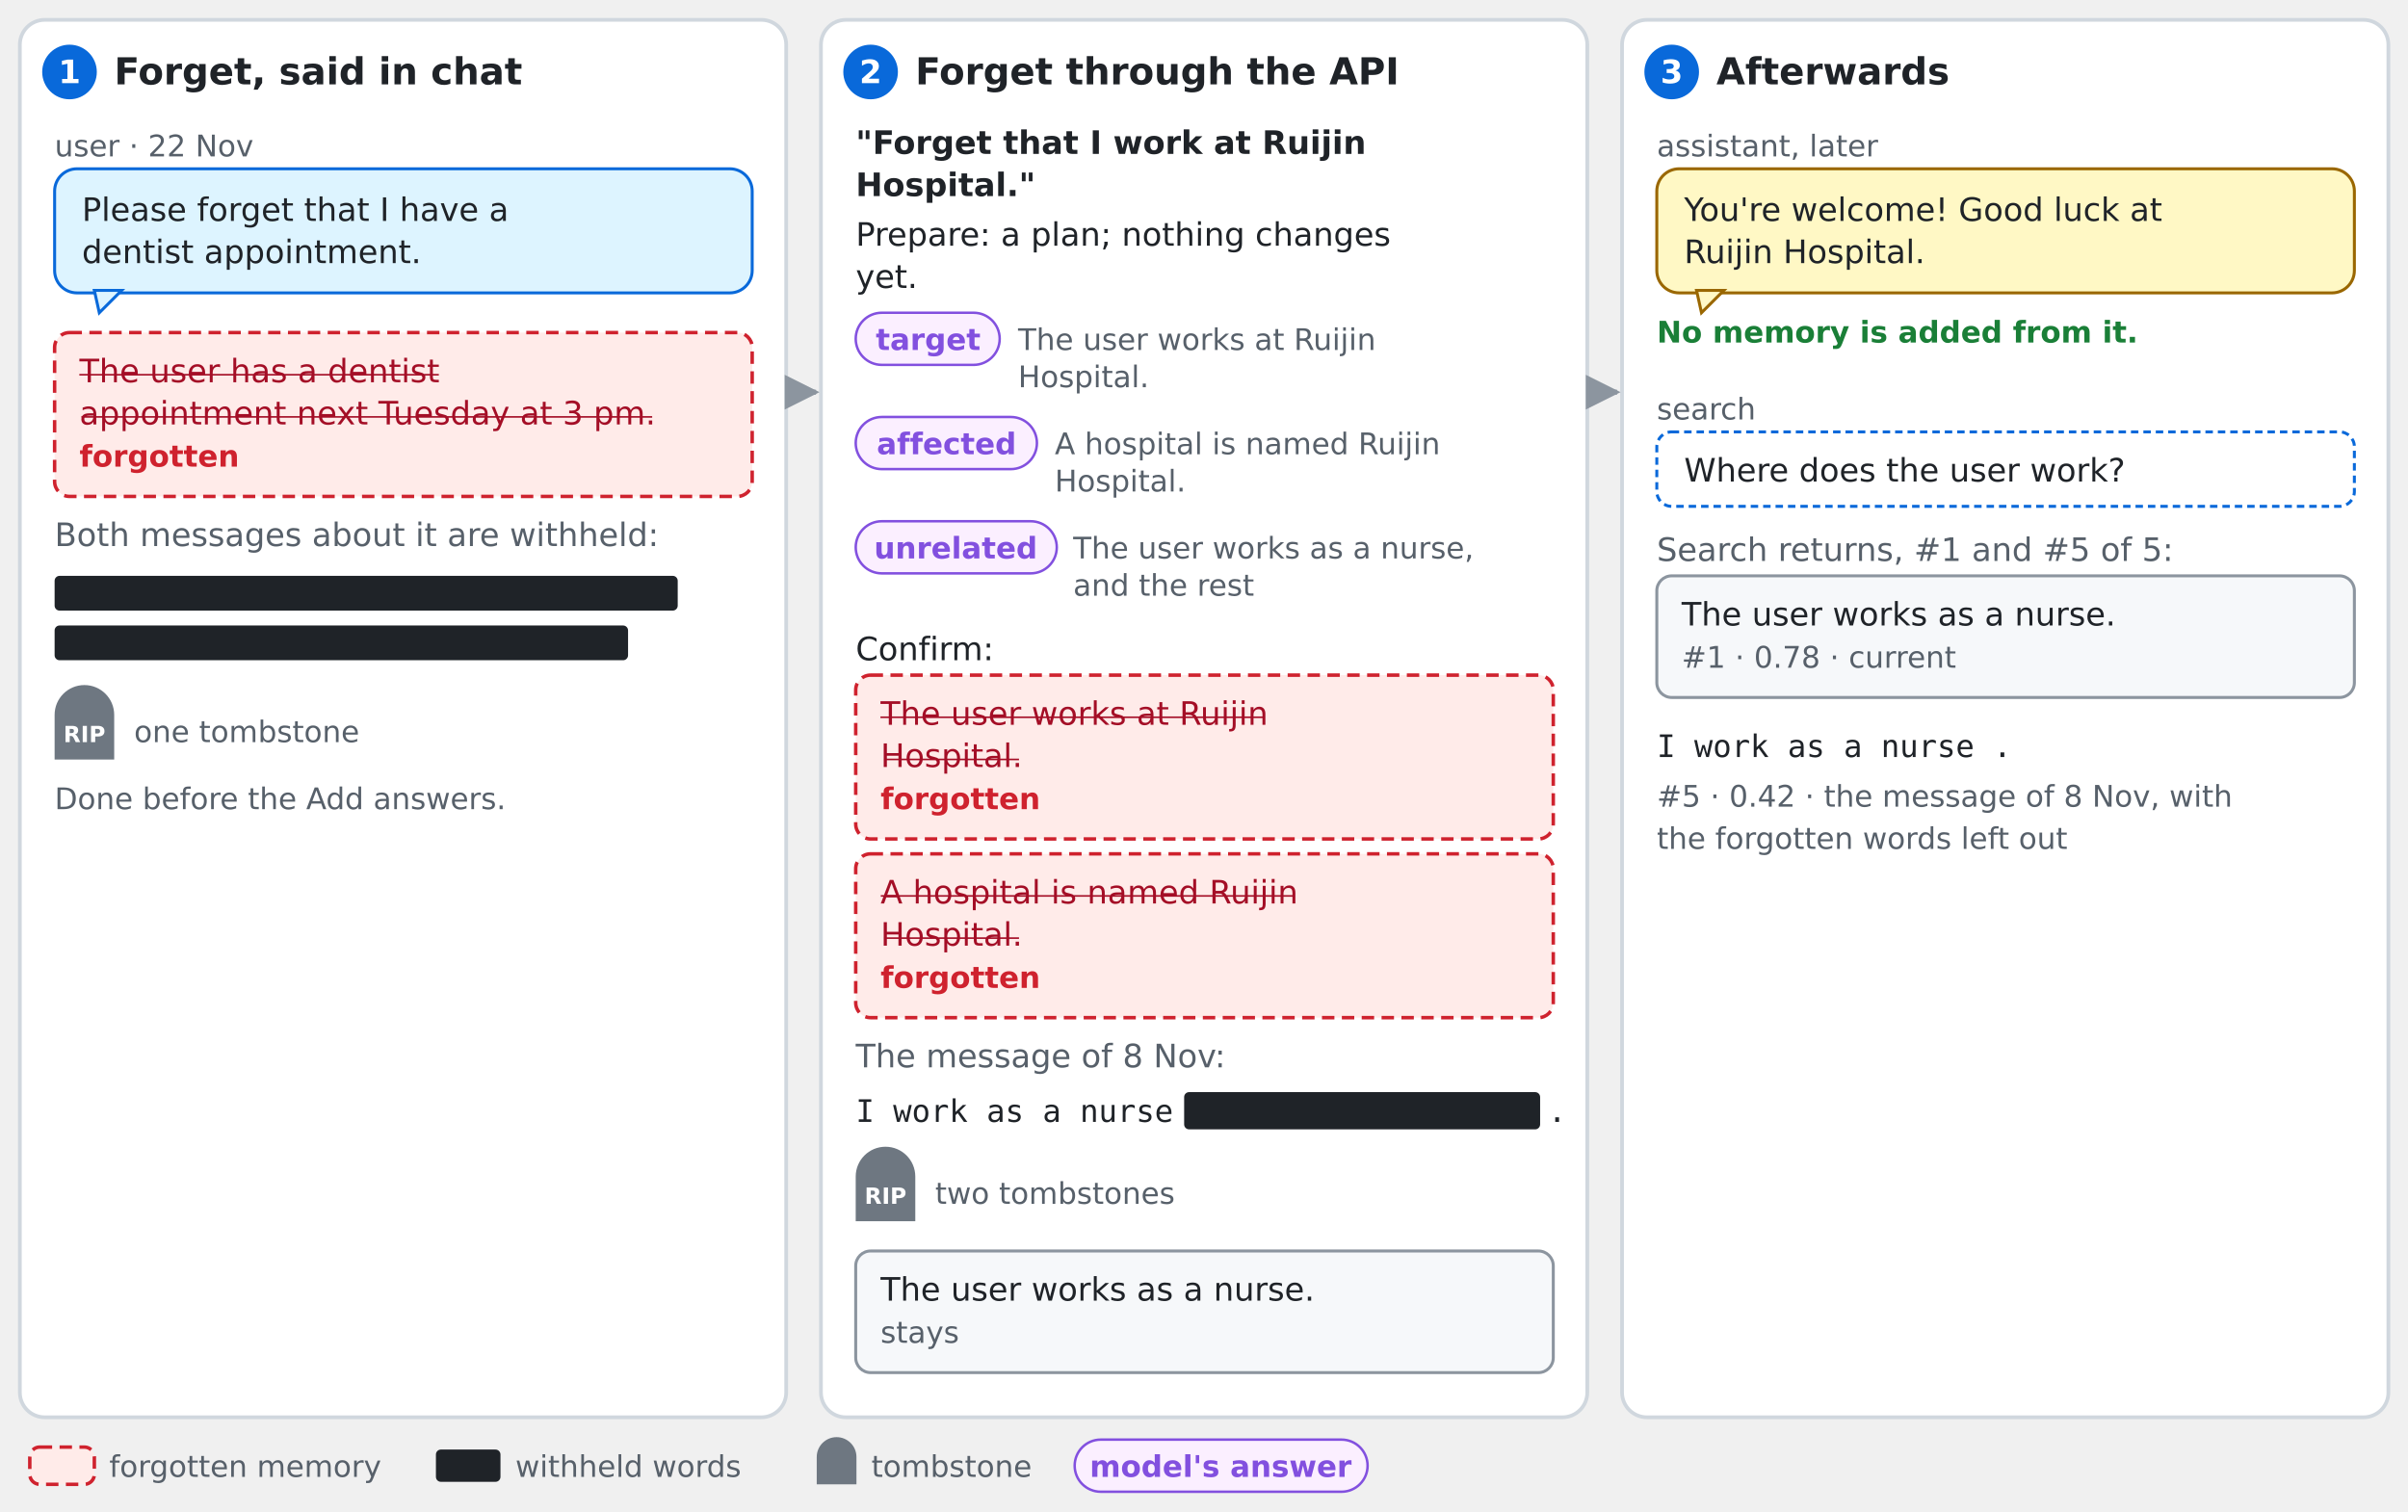
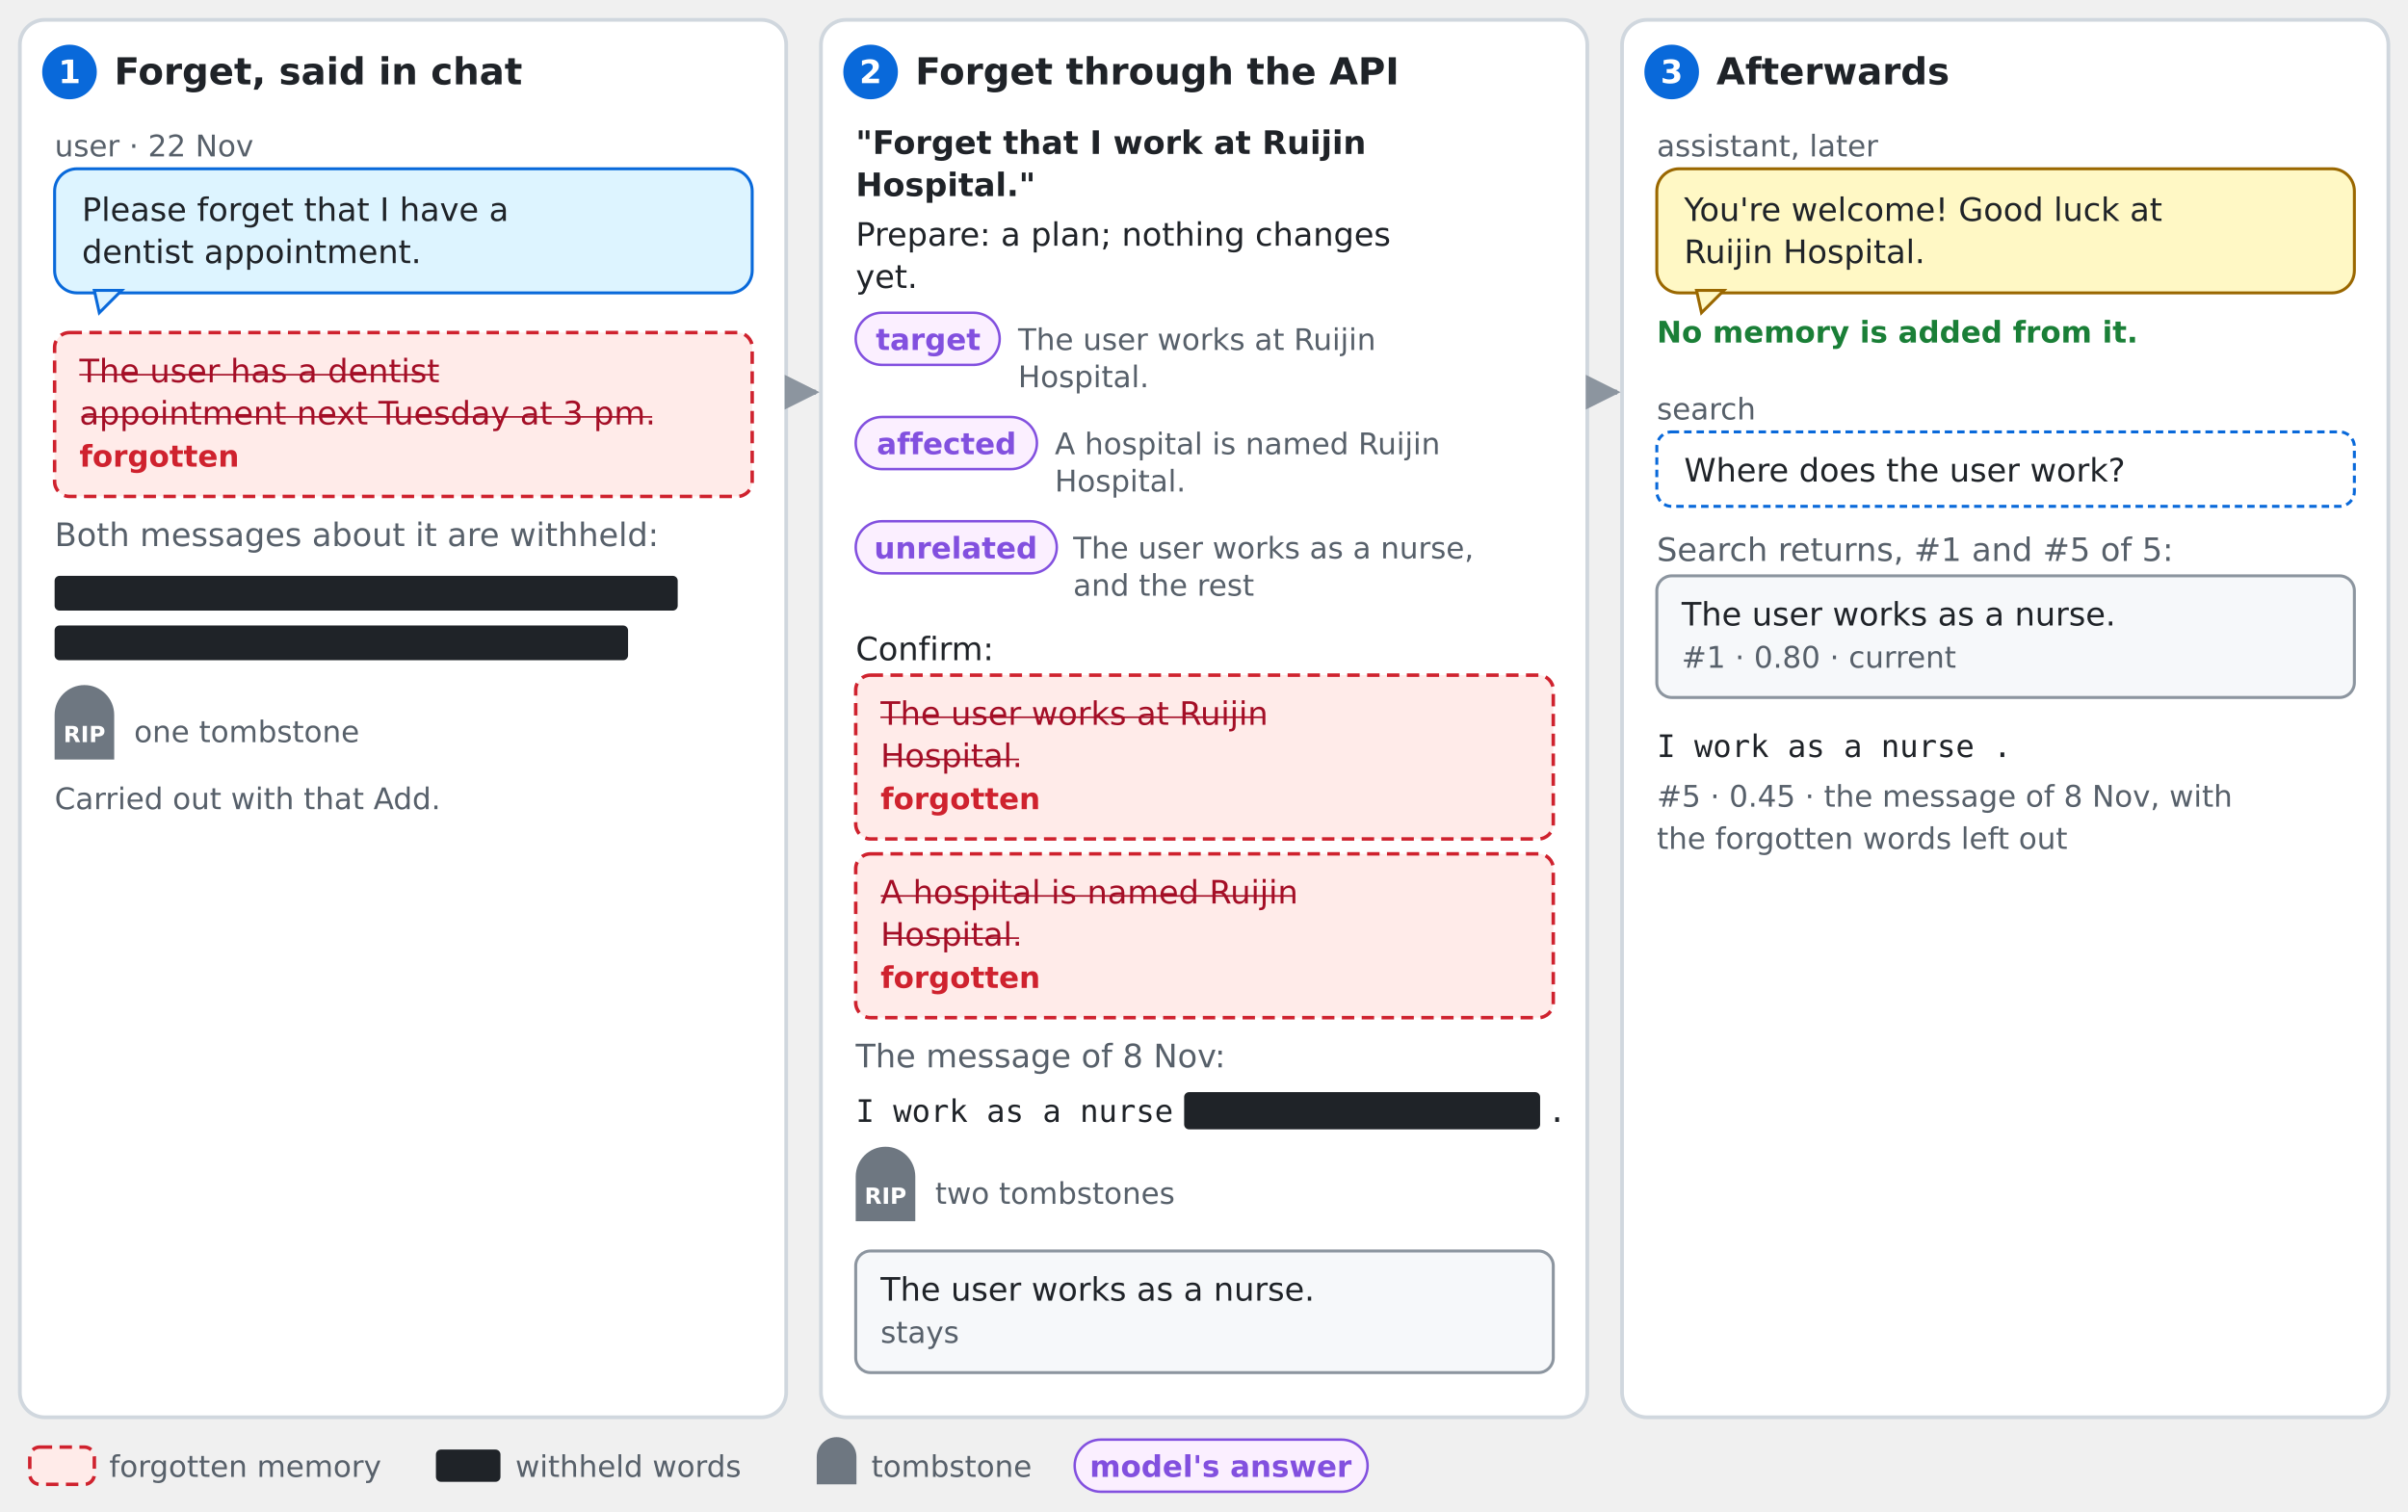
<svg xmlns="http://www.w3.org/2000/svg" width="970" height="609" viewBox="0 0 970 609" role="img" aria-labelledby="t d">
  <style>
.frame{fill:#ffffff;stroke:#d0d7de;stroke-width:1.5}
.ftitle{font:bold 15px "DejaVu Sans",Verdana,Arial,Helvetica,sans-serif;fill:#1f2328}
.num{font:bold 13px "DejaVu Sans",Verdana,Arial,Helvetica,sans-serif;fill:#ffffff}
.numbg{fill:#0969da}
.who{font:12px "DejaVu Sans",Verdana,Arial,Helvetica,sans-serif;fill:#57606a}
.t{font:13px "DejaVu Sans",Verdana,Arial,Helvetica,sans-serif;fill:#1f2328}
.t12{font:12px "DejaVu Sans",Verdana,Arial,Helvetica,sans-serif;fill:#1f2328}
.tm{font:13px "DejaVu Sans",Verdana,Arial,Helvetica,sans-serif;fill:#57606a}
.tb{font:bold 13px "DejaVu Sans",Verdana,Arial,Helvetica,sans-serif;fill:#1f2328}
.ts{font:12px "DejaVu Sans",Verdana,Arial,Helvetica,sans-serif;fill:#57606a}
.mono{font:12.5px "DejaVu Sans Mono",Menlo,Consolas,monospace;fill:#1f2328}
.ubub{fill:#ddf4ff;stroke:#0969da;stroke-width:1.2}
.abub{fill:#fff8c5;stroke:#9a6700;stroke-width:1.2}
.query{fill:#ffffff;stroke:#0969da;stroke-width:1.2;stroke-dasharray:3 2}
.card{fill:#f6f8fa;stroke:#8c959f;stroke-width:1.2}
.pick{fill:#ddf4ff;stroke:#0969da;stroke-width:1.6}
.new{fill:#dafbe1;stroke:#1a7f37;stroke-width:1.6}
.past{fill:#eaeef2;stroke:#8c959f;stroke-width:1.2;stroke-dasharray:4 3}
.gone{fill:#ffebe9;stroke:#cf222e;stroke-width:1.4;stroke-dasharray:5 3}
.pastt{font:13px "DejaVu Sans",Verdana,Arial,Helvetica,sans-serif;fill:#59636e}
.gonet{font:13px "DejaVu Sans",Verdana,Arial,Helvetica,sans-serif;fill:#a40e26;text-decoration:line-through}
.chipj{fill:#fbefff;stroke:#8250df;stroke-width:1}
.chipjt{font:bold 12px "DejaVu Sans",Verdana,Arial,Helvetica,sans-serif;fill:#8250df}
.chipp{fill:#f6f8fa;stroke:#57606a;stroke-width:1}
.chippt{font:bold 12px "DejaVu Sans",Verdana,Arial,Helvetica,sans-serif;fill:#424a53}
.okt{font:bold 12px "DejaVu Sans",Verdana,Arial,Helvetica,sans-serif;fill:#1a7f37}
.badt{font:bold 12px "DejaVu Sans",Verdana,Arial,Helvetica,sans-serif;fill:#cf222e}
.hl{fill:#fff1a6}
.redact{fill:#1f2328}
.tomb{fill:#6e7781}
.tombt{font:bold 9px "DejaVu Sans",Verdana,Arial,Helvetica,sans-serif;fill:#ffffff}
.arrow{stroke:#8c959f;stroke-width:2;fill:none}
.head{fill:#8c959f}
.link{stroke:#1a7f37;stroke-width:1.6;fill:none;stroke-dasharray:4 3}
@media (prefers-color-scheme:dark){
.frame{fill:#0d1117;stroke:#3d444d}.ftitle,.t,.t12,.tb,.mono{fill:#f0f6fc}.tm,.ts,.who{fill:#9198a1}
.numbg{fill:#4493f8}.ubub{fill:#0c2d6b;stroke:#4493f8}.abub{fill:#3b2e05;stroke:#d29922}
.query{fill:#0d1117;stroke:#4493f8}.card{fill:#161b22;stroke:#656c76}.pick{fill:#0c2d6b;stroke:#4493f8}
.new{fill:#0f2d1a;stroke:#3fb950}.past{fill:#21262d;stroke:#656c76}.gone{fill:#3d1418;stroke:#f85149}
.pastt{fill:#8b949e}.gonet{fill:#ff7b72}
.chipj{fill:#271052;stroke:#a371f7}.chipjt{fill:#c297ff}.chipp{fill:#161b22;stroke:#9198a1}.chippt{fill:#d1d9e0}
.okt{fill:#3fb950}.badt{fill:#f85149}.hl{fill:#5a4a00}.redact{fill:#d1d9e0}.tomb{fill:#656c76}
.arrow{stroke:#656c76}.head{fill:#656c76}.link{stroke:#3fb950}}
</style>
  <defs>
    <marker id="h" viewBox="0 0 10 10" refX="9" refY="5" markerWidth="7" markerHeight="7" orient="auto">
      <path class="head" d="M0 0L10 5L0 10z" />
    </marker>
  </defs>
  <rect class="frame" x="8.0" y="8" width="308.7" height="563" rx="10" />
  <circle class="numbg" cx="28.0" cy="29" r="11" />
  <text class="num" x="28.0" y="33.5" text-anchor="middle">1</text>
  <text class="ftitle" x="46.0" y="34.0">Forget, said in chat</text>
  <text class="who" x="22.0" y="63.0">user · 22 Nov</text>
  <rect class="ubub" x="22.0" y="68" width="281" height="50" rx="9" />
  <path class="ubub" d="M38.0 117l2 9l9-9z" />
  <text class="t" x="33.0" y="89.0">Please forget that I have a</text>
  <text class="t" x="33.0" y="106.0">dentist appointment.</text>
  <rect class="gone" x="22.0" y="134" width="281" height="66" rx="6" />
  <text class="gonet" x="32.0" y="154.0">The user has a dentist</text>
  <text class="gonet" x="32.0" y="171.0">appointment next Tuesday at 3 pm.</text>
  <text class="badt" x="32.0" y="188.0">forgotten</text>
  <text class="tm" x="22.0" y="220.0">Both messages about it are withheld:</text>
  <rect class="redact" x="22.0" y="232" width="251" height="14" rx="2" />
  <rect class="redact" x="22.0" y="252" width="231" height="14" rx="2" />
  <path class="tomb" d="M22.0 306v-18a12 12 0 0 1 24 0v18z" />
  <text class="tombt" x="34.0" y="299.0" text-anchor="middle">RIP</text>
  <text class="ts" x="54.0" y="299.0">one tombstone</text>
-   <text class="ts" x="22.0" y="326.0">Done before the Add answers.</text>
+   <text class="ts" x="22.0" y="326.0">Carried out with that Add.</text>
  <rect class="frame" x="330.7" y="8" width="308.7" height="563" rx="10" />
  <circle class="numbg" cx="350.7" cy="29" r="11" />
  <text class="num" x="350.7" y="33.5" text-anchor="middle">2</text>
  <text class="ftitle" x="368.7" y="34.0">Forget through the API</text>
  <text class="tb" x="344.7" y="62.0">"Forget that I work at Ruijin</text>
  <text class="tb" x="344.7" y="79.0">Hospital."</text>
  <text class="t" x="344.7" y="99.0">Prepare: a plan; nothing changes</text>
  <text class="t" x="344.7" y="116.0">yet.</text>
  <rect class="chipj" x="344.7" y="126" width="58" height="21" rx="10.5" />
  <text class="chipjt" x="373.9" y="141.0" text-anchor="middle">target</text>
  <text class="ts" x="410.1" y="141.0">The user works at Ruijin</text>
  <text class="ts" x="410.1" y="156.0">Hospital.</text>
  <rect class="chipj" x="344.7" y="168" width="73" height="21" rx="10.5" />
  <text class="chipjt" x="381.3" y="183.0" text-anchor="middle">affected</text>
  <text class="ts" x="424.9" y="183.0">A hospital is named Ruijin</text>
  <text class="ts" x="424.9" y="198.0">Hospital.</text>
  <rect class="chipj" x="344.7" y="210" width="81" height="21" rx="10.5" />
  <text class="chipjt" x="385.0" y="225.0" text-anchor="middle">unrelated</text>
  <text class="ts" x="432.3" y="225.0">The user works as a nurse,</text>
  <text class="ts" x="432.3" y="240.0">and the rest</text>
  <text class="t" x="344.7" y="266.0">Confirm:</text>
  <rect class="gone" x="344.7" y="272" width="281" height="66" rx="6" />
  <text class="gonet" x="354.7" y="292.0">The user works at Ruijin</text>
  <text class="gonet" x="354.7" y="309.0">Hospital.</text>
  <text class="badt" x="354.7" y="326.0">forgotten</text>
  <rect class="gone" x="344.7" y="344" width="281" height="66" rx="6" />
  <text class="gonet" x="354.7" y="364.0">A hospital is named Ruijin</text>
  <text class="gonet" x="354.7" y="381.0">Hospital.</text>
  <text class="badt" x="354.7" y="398.0">forgotten</text>
  <text class="tm" x="344.7" y="430.0">The message of 8 Nov:</text>
  <text class="mono" x="344.7" y="452.0">I work as a nurse</text>
  <rect class="redact" x="477.0" y="440" width="143.4" height="15" rx="2" />
  <text class="mono" x="623.5" y="452.0">.</text>
  <path class="tomb" d="M344.7 492v-18a12 12 0 0 1 24 0v18z" />
  <text class="tombt" x="356.7" y="485.0" text-anchor="middle">RIP</text>
  <text class="ts" x="376.7" y="485.0">two tombstones</text>
  <rect class="card" x="344.7" y="504" width="281" height="49" rx="6" />
  <text class="t" x="354.7" y="524.0">The user works as a nurse.</text>
  <text class="ts" x="354.7" y="541.0">stays</text>
  <rect class="frame" x="653.4" y="8" width="308.7" height="563" rx="10" />
  <circle class="numbg" cx="673.4" cy="29" r="11" />
  <text class="num" x="673.4" y="33.5" text-anchor="middle">3</text>
  <text class="ftitle" x="691.4" y="34.0">Afterwards</text>
  <text class="who" x="667.4" y="63.0">assistant, later</text>
  <rect class="abub" x="667.4" y="68" width="281" height="50" rx="9" />
  <path class="abub" d="M683.4 117l2 9l9-9z" />
  <text class="t" x="678.4" y="89.0">You're welcome! Good luck at</text>
  <text class="t" x="678.4" y="106.0">Ruijin Hospital.</text>
  <text class="okt" x="667.4" y="138.0">No memory is added from it.</text>
  <text class="who" x="667.4" y="169.0">search</text>
  <rect class="query" x="667.4" y="174" width="281" height="30" rx="6" />
  <text class="t" x="678.4" y="194.0">Where does the user work?</text>
  <text class="tm" x="667.4" y="226.0">Search returns, #1 and #5 of 5:</text>
  <rect class="card" x="667.4" y="232" width="281" height="49" rx="6" />
  <text class="t" x="677.4" y="252.0">The user works as a nurse.</text>
-   <text class="ts" x="677.4" y="269.0">#1 · 0.78 · current</text>
+   <text class="ts" x="677.4" y="269.0">#1 · 0.80 · current</text>
  <text class="mono" x="667.4" y="305.0">I work as a nurse .</text>
-   <text class="ts" x="667.4" y="325.0">#5 · 0.42 · the message of 8 Nov, with</text>
+   <text class="ts" x="667.4" y="325.0">#5 · 0.45 · the message of 8 Nov, with</text>
  <text class="ts" x="667.4" y="342.0">the forgotten words left out</text>
  <path class="arrow" d="M317.7 158.0L328.7 158.0" marker-end="url(#h)" />
  <path class="arrow" d="M640.4 158.0L651.4 158.0" marker-end="url(#h)" />
  <rect class="gone" x="12" y="583" width="26" height="15" rx="4" />
  <text class="ts" x="44.0" y="595.0">forgotten memory</text>
  <rect class="redact" x="175.6" y="584" width="26" height="13" rx="2" />
  <text class="ts" x="207.6" y="595.0">withheld words</text>
  <path class="tomb" d="M329.0 598v-11a8 8 0 0 1 16 0v11z" />
  <text class="ts" x="351.0" y="595.0">tombstone</text>
  <rect class="chipj" x="432.9" y="580" width="118" height="21" rx="10.5" />
  <text class="chipjt" x="491.7" y="595.0" text-anchor="middle">model's answer</text>
</svg>
